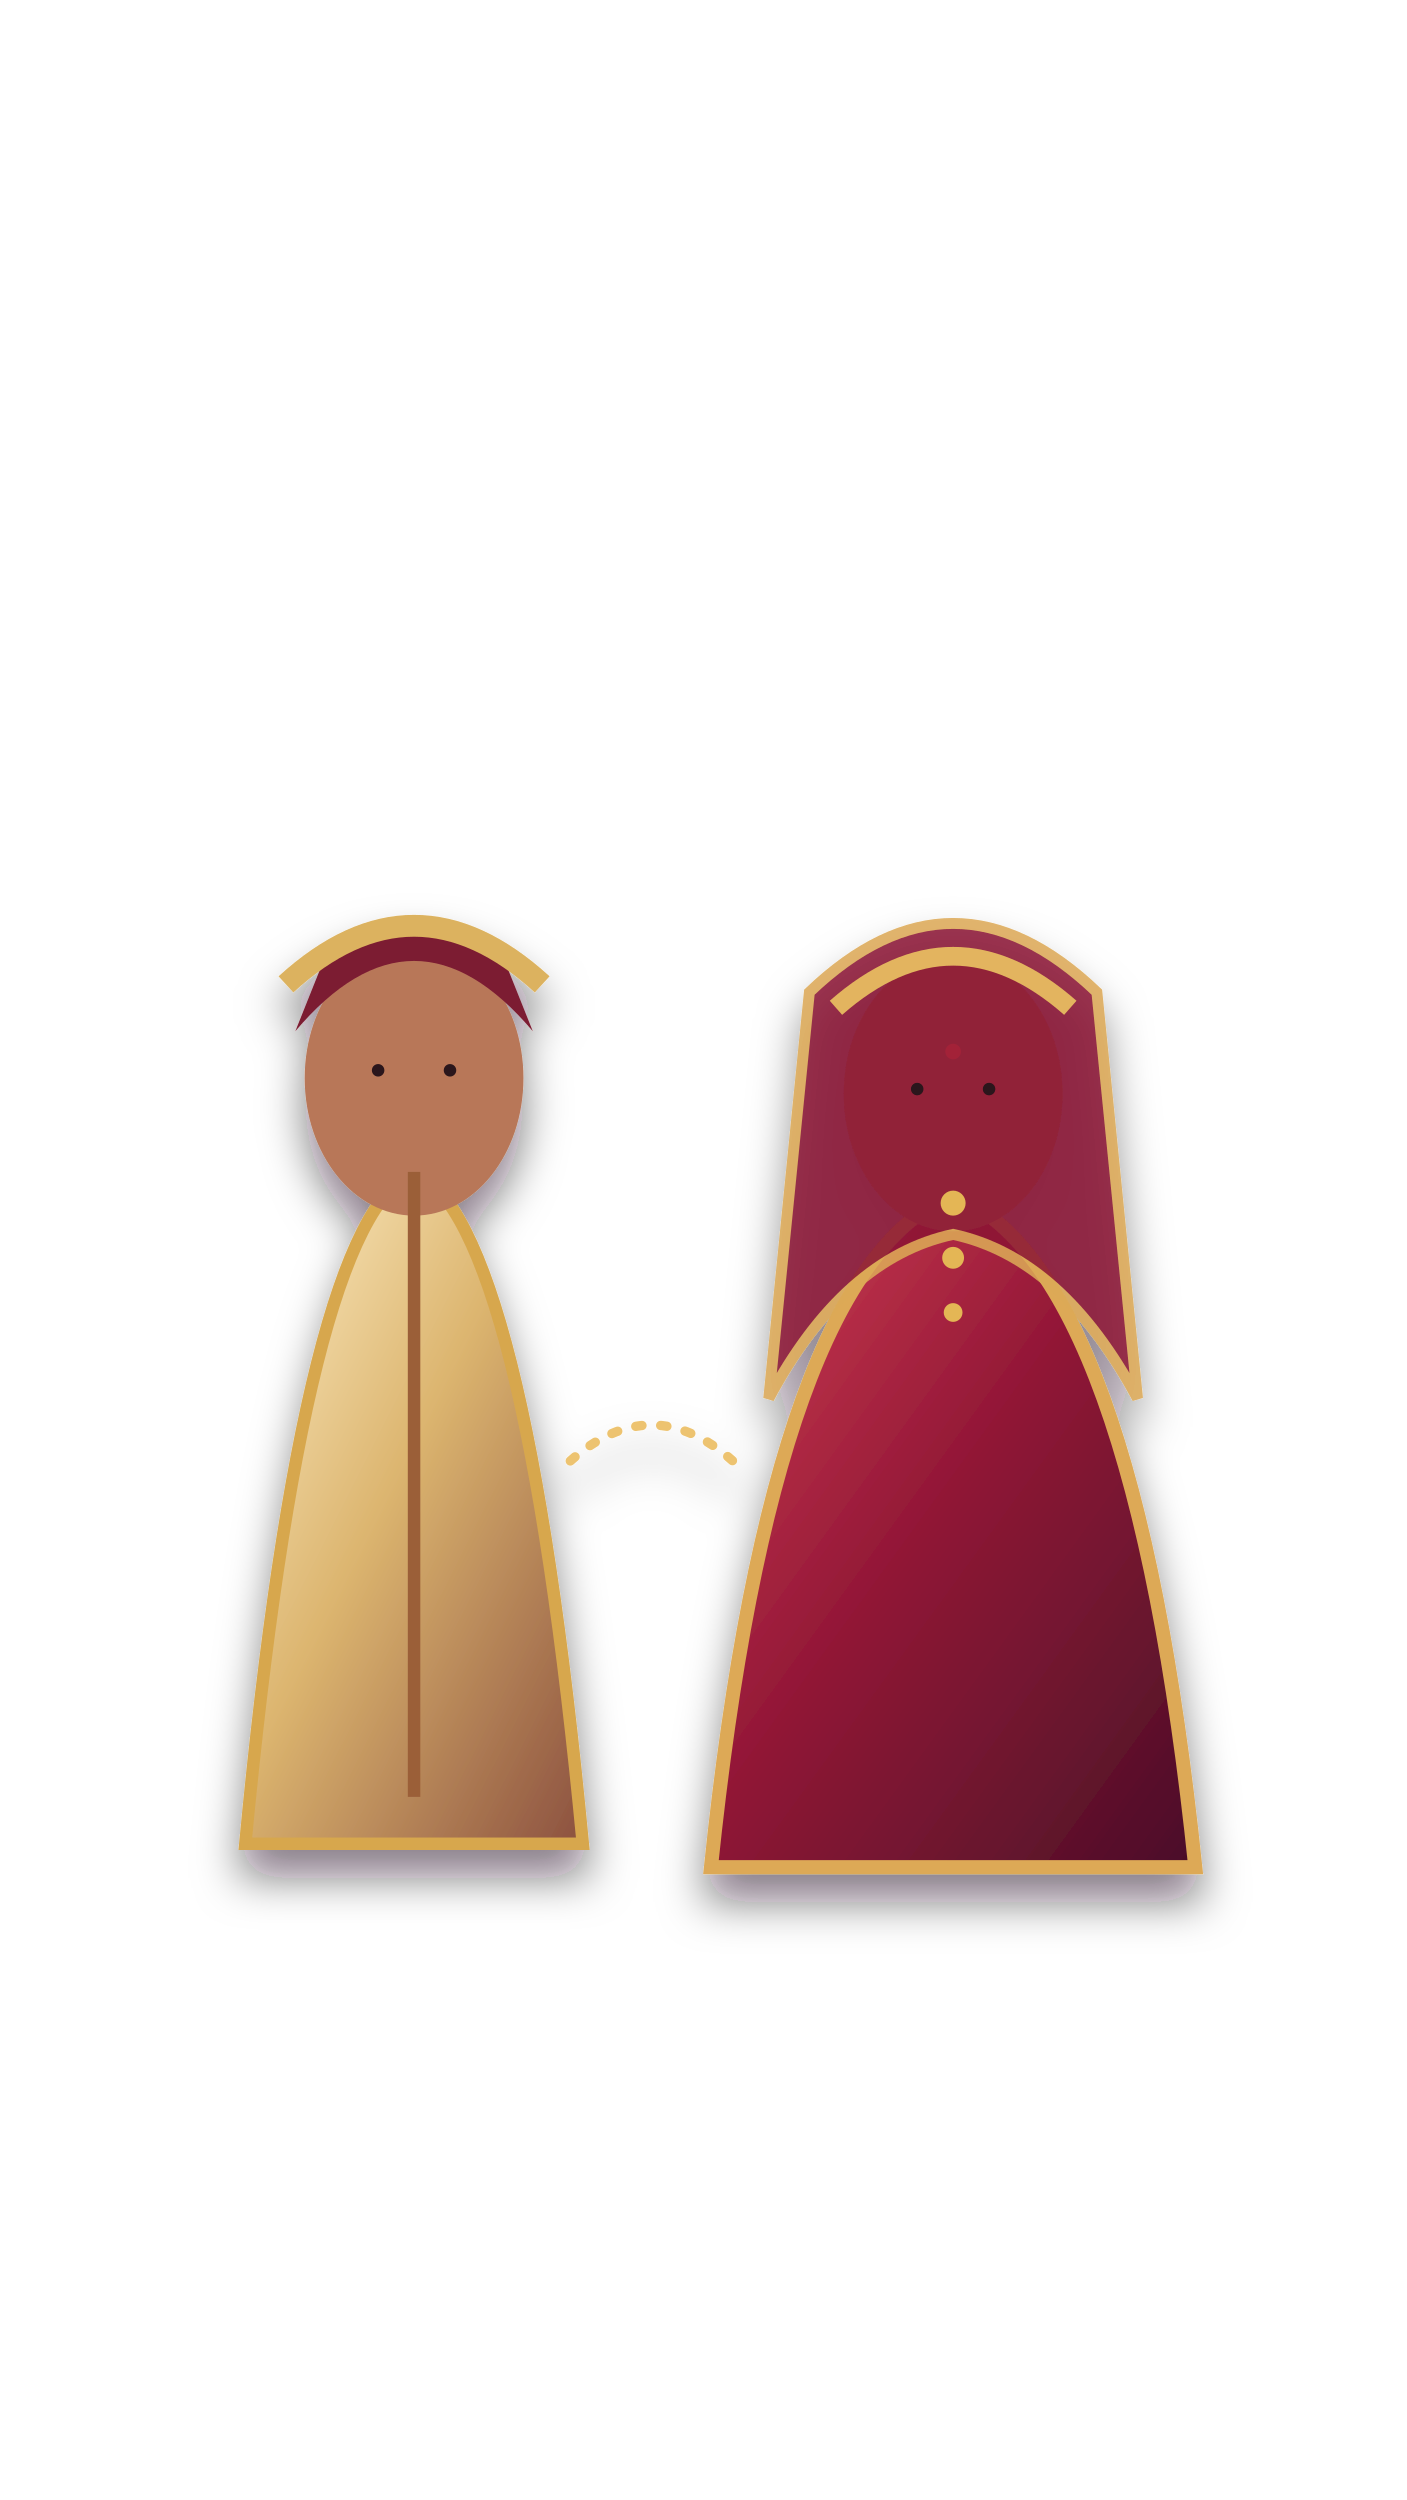
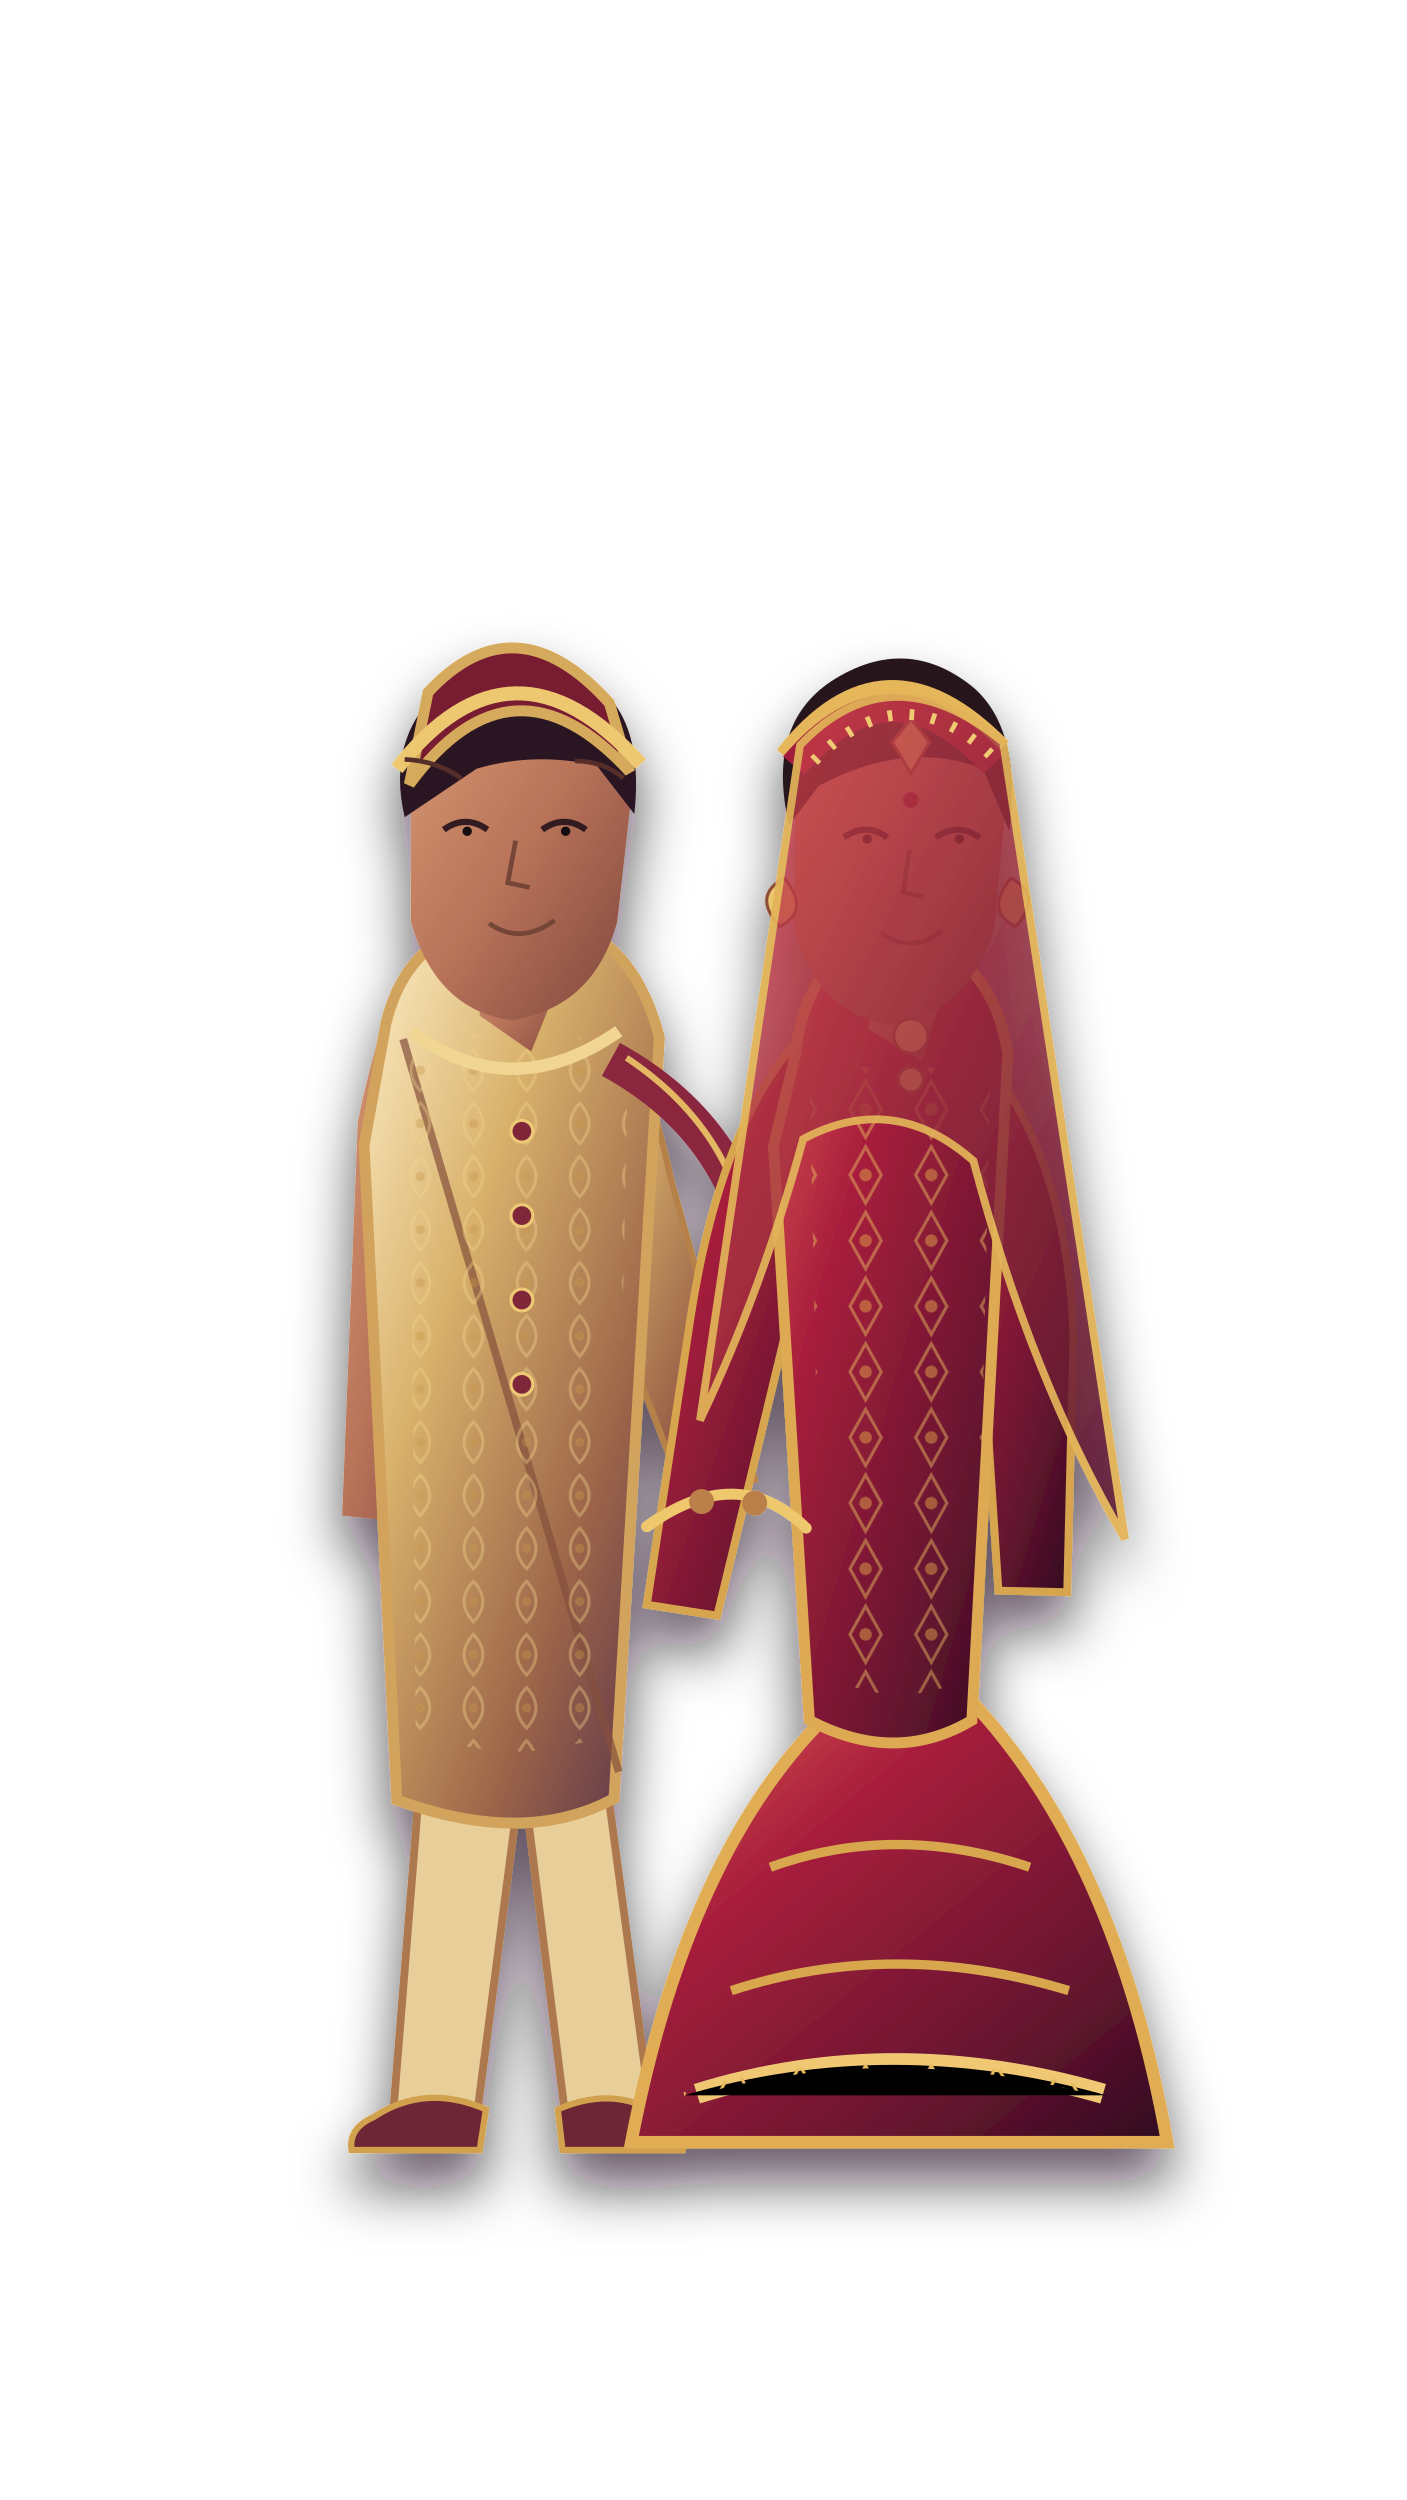
<svg xmlns="http://www.w3.org/2000/svg" viewBox="0 0 900 1600" preserveAspectRatio="xMidYMid slice">
  <defs>
-     <linearGradient id="groom" x1="0" y1="0" x2="1" y2="1">
-       <stop stop-color="#fff0ca" />
-       <stop offset=".45" stop-color="#dcb56f" />
-       <stop offset="1" stop-color="#8c513f" />
+     <linearGradient id="cc-sherwani" x1="0" y1="0" x2="1" y2="1">
+       <stop stop-color="#fff0c9" />
+       <stop offset=".35" stop-color="#d8b16b" />
+       <stop offset=".72" stop-color="#9a6248" />
+       <stop offset="1" stop-color="#553049" />
    </linearGradient>
-     <linearGradient id="bride" x1="0" y1="0" x2="1" y2="1">
-       <stop stop-color="#d64355" />
-       <stop offset=".48" stop-color="#8f1535" />
-       <stop offset="1" stop-color="#4a1028" />
+     <linearGradient id="cc-lehenga" x1="0" y1="0" x2="1" y2="1">
+       <stop stop-color="#df5b55" />
+       <stop offset=".32" stop-color="#a91f3c" />
+       <stop offset=".75" stop-color="#64142f" />
+       <stop offset="1" stop-color="#300b20" />
    </linearGradient>
-     <filter id="s">
-       <feDropShadow dx="0" dy="18" stdDeviation="14" flood-color="#19020a" flood-opacity=".5" />
+     <linearGradient id="cc-dupatta" x1="0" y1="0" x2="1" y2="1">
+       <stop stop-color="#d9444d" stop-opacity=".8" />
+       <stop offset="1" stop-color="#57142e" stop-opacity=".94" />
+     </linearGradient>
+     <linearGradient id="cc-skin" x1="0" y1="0" x2="1" y2="1">
+       <stop stop-color="#d89a73" />
+       <stop offset=".5" stop-color="#b87359" />
+       <stop offset="1" stop-color="#7e453d" />
+     </linearGradient>
+     <pattern id="cc-brocade" width="34" height="34" patternUnits="userSpaceOnUse">
+       <path d="M17 4q12 13 0 26Q5 17 17 4Z" fill="none" stroke="#f0d28b" stroke-width="2" />
+       <circle cx="17" cy="17" r="3" fill="#c5974a" />
+     </pattern>
+     <pattern id="cc-embroidery" width="42" height="42" patternUnits="userSpaceOnUse">
+       <path d="M21 3 31 21 21 39 11 21Z" fill="none" stroke="#e5b85d" stroke-width="2" />
+       <circle cx="21" cy="21" r="4" fill="#e1a84a" />
+     </pattern>
+     <filter id="cc-shadow" x="-30%" y="-20%" width="160%" height="150%">
+       <feDropShadow dx="0" dy="22" stdDeviation="18" flood-color="#17040c" flood-opacity=".65" />
    </filter>
  </defs>
-   <g filter="url(#s)" transform="translate(0 500)">
-     <g transform="translate(265 0)">
-       <path d="M-108 680Q-70 280 0 250Q70 280 108 680Z" fill="url(#groom)" stroke="#d7a74d" stroke-width="8" />
-       <ellipse cx="0" cy="190" rx="70" ry="88" fill="#b87759" />
-       <path d="M-76 160Q0 70 76 160L60 120Q0 58-60 120Z" fill="#7c1b32" />
-       <path d="M-82 130Q0 55 82 130" fill="none" stroke="#dcb25f" stroke-width="14" />
-       <path d="M0 250v400" stroke="#9b5f38" stroke-width="8" />
-       <circle cx="-23" cy="185" r="4" fill="#29151a" />
-       <circle cx="23" cy="185" r="4" fill="#29151a" />
+   <g transform="translate(0 430)" filter="url(#cc-shadow)">
+     <g transform="translate(320 0)">
+       <path d="M-62 192q-18 41-29 96l-10 252 48 5 14-239 17-78Z" fill="url(#cc-skin)" />
+       <path d="M67 197q25 49 43 130l53 190-42 17-72-185-22-120Z" fill="url(#cc-sherwani)" stroke="#b68049" stroke-width="4" />
+       <path d="M-50 694-68 918h54l29-224Zm63 0 28 224h55L65 687Z" fill="#e8cf9a" stroke="#ad784d" stroke-width="5" />
+       <path d="M-81 925q33-22 72-5l-4 26h-82q-2-14 14-21Zm118-5q39-17 70 7 12 9 10 19H40Z" fill="#6d2835" stroke="#d2a14e" stroke-width="4" />
+       <path d="M-73 225q13-54 64-65l54 2q42 14 57 72L73 721q-57 31-139 1l-21-419Z" fill="url(#cc-sherwani)" stroke="#d2a35b" stroke-width="7" />
+       <path d="M-62 235 76 704" stroke="#85503c" stroke-width="5" opacity=".7" />
+       <path d="M-58 247q70-34 140-2L73 678q-62 26-127 0Z" fill="url(#cc-brocade)" opacity=".38" />
+       <path d="M-13 159v61l33 23 31-78Z" fill="url(#cc-skin)" />
+       <path d="M-57 81q5-67 64-73 67 1 77 72l-9 80q-15 55-68 63-48-7-64-63Z" fill="url(#cc-skin)" />
+       <path d="M-61 93q-12-51 24-83Q1-25 55 5q38 20 31 86L62 60Q22 51-15 62Z" fill="#2b1822" />
+       <path d="M-58 72Q8-18 83 64L70 20Q10-47-46 13Z" fill="#781b31" stroke="#d6aa5b" stroke-width="7" />
+       <path d="M-66 62Q8-33 90 59" fill="none" stroke="#edc871" stroke-width="9" />
+       <path d="M-61 56q21 1 36 12m73-11q18 0 31 11" stroke="#542d2c" stroke-width="3" fill="none" />
+       <path d="M-36 101q14-10 28 0m35 0q14-10 28 0" stroke="#321b20" stroke-width="4" fill="none" />
+       <circle cx="-21" cy="102" r="3" fill="#170d11" />
+       <circle cx="42" cy="102" r="3" fill="#170d11" />
+       <path d="m10 108-5 27 14 3M-7 161q20 14 42-2" stroke="#754438" stroke-width="3" fill="none" />
+       <path d="M-57 230q64 48 133 0" fill="none" stroke="#f1d593" stroke-width="8" />
+       <g fill="#7f2637" stroke="#edc875" stroke-width="2">
+         <circle cx="14" cy="294" r="7" />
+         <circle cx="14" cy="348" r="7" />
+         <circle cx="14" cy="402" r="7" />
+         <circle cx="14" cy="456" r="7" />
+       </g>
+       <path d="M71 248q73 40 91 115" fill="none" stroke="#8a263c" stroke-width="24" />
+       <path d="M81 247q66 44 78 115" fill="none" stroke="#e4b862" stroke-width="4" />
    </g>
-     <g transform="translate(610 5)">
-       <path d="M-155 690Q-115 305 0 260Q115 305 155 690Z" fill="url(#bride)" stroke="#dda956" stroke-width="9" />
-       <ellipse cx="0" cy="195" rx="70" ry="88" fill="#b87759" />
-       <path d="M-92 130Q0 42 92 130L118 390Q70 300 0 285Q-70 300-118 390Z" fill="#8b1534" opacity=".86" stroke="#dca956" stroke-width="7" />
-       <path d="M-75 140Q0 74 75 140" fill="none" stroke="#e3b45e" stroke-width="12" />
-       <circle cx="-23" cy="192" r="4" fill="#29151a" />
-       <circle cx="23" cy="192" r="4" fill="#29151a" />
-       <circle cx="0" cy="168" r="5" fill="#a32239" />
-       <g fill="#e4b654">
-         <circle cx="0" cy="265" r="8" />
-         <circle cx="0" cy="300" r="7" />
-         <circle cx="0" cy="335" r="6" />
+     <g transform="translate(575 7)">
+       <path d="M-58 222q-55 55-75 184l-28 184 45 7 43-178 41-139Z" fill="url(#cc-lehenga)" stroke="#d7a54e" stroke-width="5" />
+       <path d="M50 235q58 65 62 183l-4 164-44-1-10-153-47-134Z" fill="url(#cc-lehenga)" stroke="#d7a54e" stroke-width="5" />
+       <path d="M-34 650q-99 87-137 284H172Q139 749 45 650Z" fill="url(#cc-lehenga)" stroke="#e0ad55" stroke-width="8" />
+       <path d="M-129 903q125-39 260 0" stroke="#f0c873" stroke-width="13" fill="none" />
+       <path d="M-107 837q104-34 216 0M-82 758q80-29 166 0" stroke="#d8a64e" stroke-width="6" fill="none" />
+       <path d="M-137 904q132-39 270 0" stroke="url(#cc-embroidery)" stroke-width="4" />
+       <path d="M-66 238q8-69 63-78 63 10 73 78l-23 426q-49 29-104 0l-23-367Z" fill="url(#cc-lehenga)" stroke="#dda952" stroke-width="7" />
+       <path d="M-57 246h116l-9 388q-49 27-99 0Z" fill="url(#cc-embroidery)" opacity=".48" />
+       <path d="M-19 155v67l34 20 26-85Z" fill="url(#cc-skin)" />
+       <path d="M-66 78q7-65 62-72 62 4 73 69l-8 83q-17 54-65 61-48-7-63-61Z" fill="url(#cc-skin)" />
+       <path d="M-70 91q-15-64 27-92 48-31 91 4 31 27 23 92L54 55Q5 36-51 66Z" fill="#26151f" />
+       <path d="M-74 46Q-9-37 67 41" fill="none" stroke="#e5b65a" stroke-width="10" />
+       <path d="M-67 53Q-5-20 61 52" fill="none" stroke="#a21e3a" stroke-width="18" />
+       <path d="M-35 99q14-10 28 0m31 0q14-10 28 0" stroke="#31191e" stroke-width="4" fill="none" />
+       <circle cx="-20" cy="100" r="3" fill="#160c10" />
+       <circle cx="39" cy="100" r="3" fill="#160c10" />
+       <circle cx="8" cy="75" r="5" fill="#8e1931" />
+       <path d="m7 107-4 27 13 3M-11 160q19 14 39-1" stroke="#714238" stroke-width="3" fill="none" />
+       <g fill="#edc66f" stroke="#8f4d37" stroke-width="2">
+         <path d="M-4 38 8 58 20 38 8 23Z" />
+         <circle cx="8" cy="226" r="11" />
+         <circle cx="8" cy="254" r="8" />
+         <path d="M-73 125q-21 11-3 31 20-10 3-31ZM72 125q21 11 3 31-20-10-3-31Z" />
      </g>
+       <path d="M-63 40Q-5-21 67 38l78 510q-60-102-97-242-51-45-109-14-26 96-66 180Z" fill="url(#cc-dupatta)" stroke="#e2b359" stroke-width="5" opacity=".93" />
+       <path d="M-54 50Q3-8 60 47" fill="none" stroke="#f0ca72" stroke-width="7" stroke-dasharray="3 11" />
    </g>
-     <path d="M365 435q52-46 104 0" fill="none" stroke="#edc36f" stroke-width="6" stroke-dasharray="4 12" stroke-linecap="round" />
+     <path d="M414 547q58-42 102 1" fill="none" stroke="#efc76d" stroke-width="7" stroke-linecap="round" />
+     <circle cx="449" cy="531" r="8" fill="#bb7f4a" />
+     <circle cx="483" cy="532" r="8" fill="#bb7f4a" />
  </g>
</svg>
